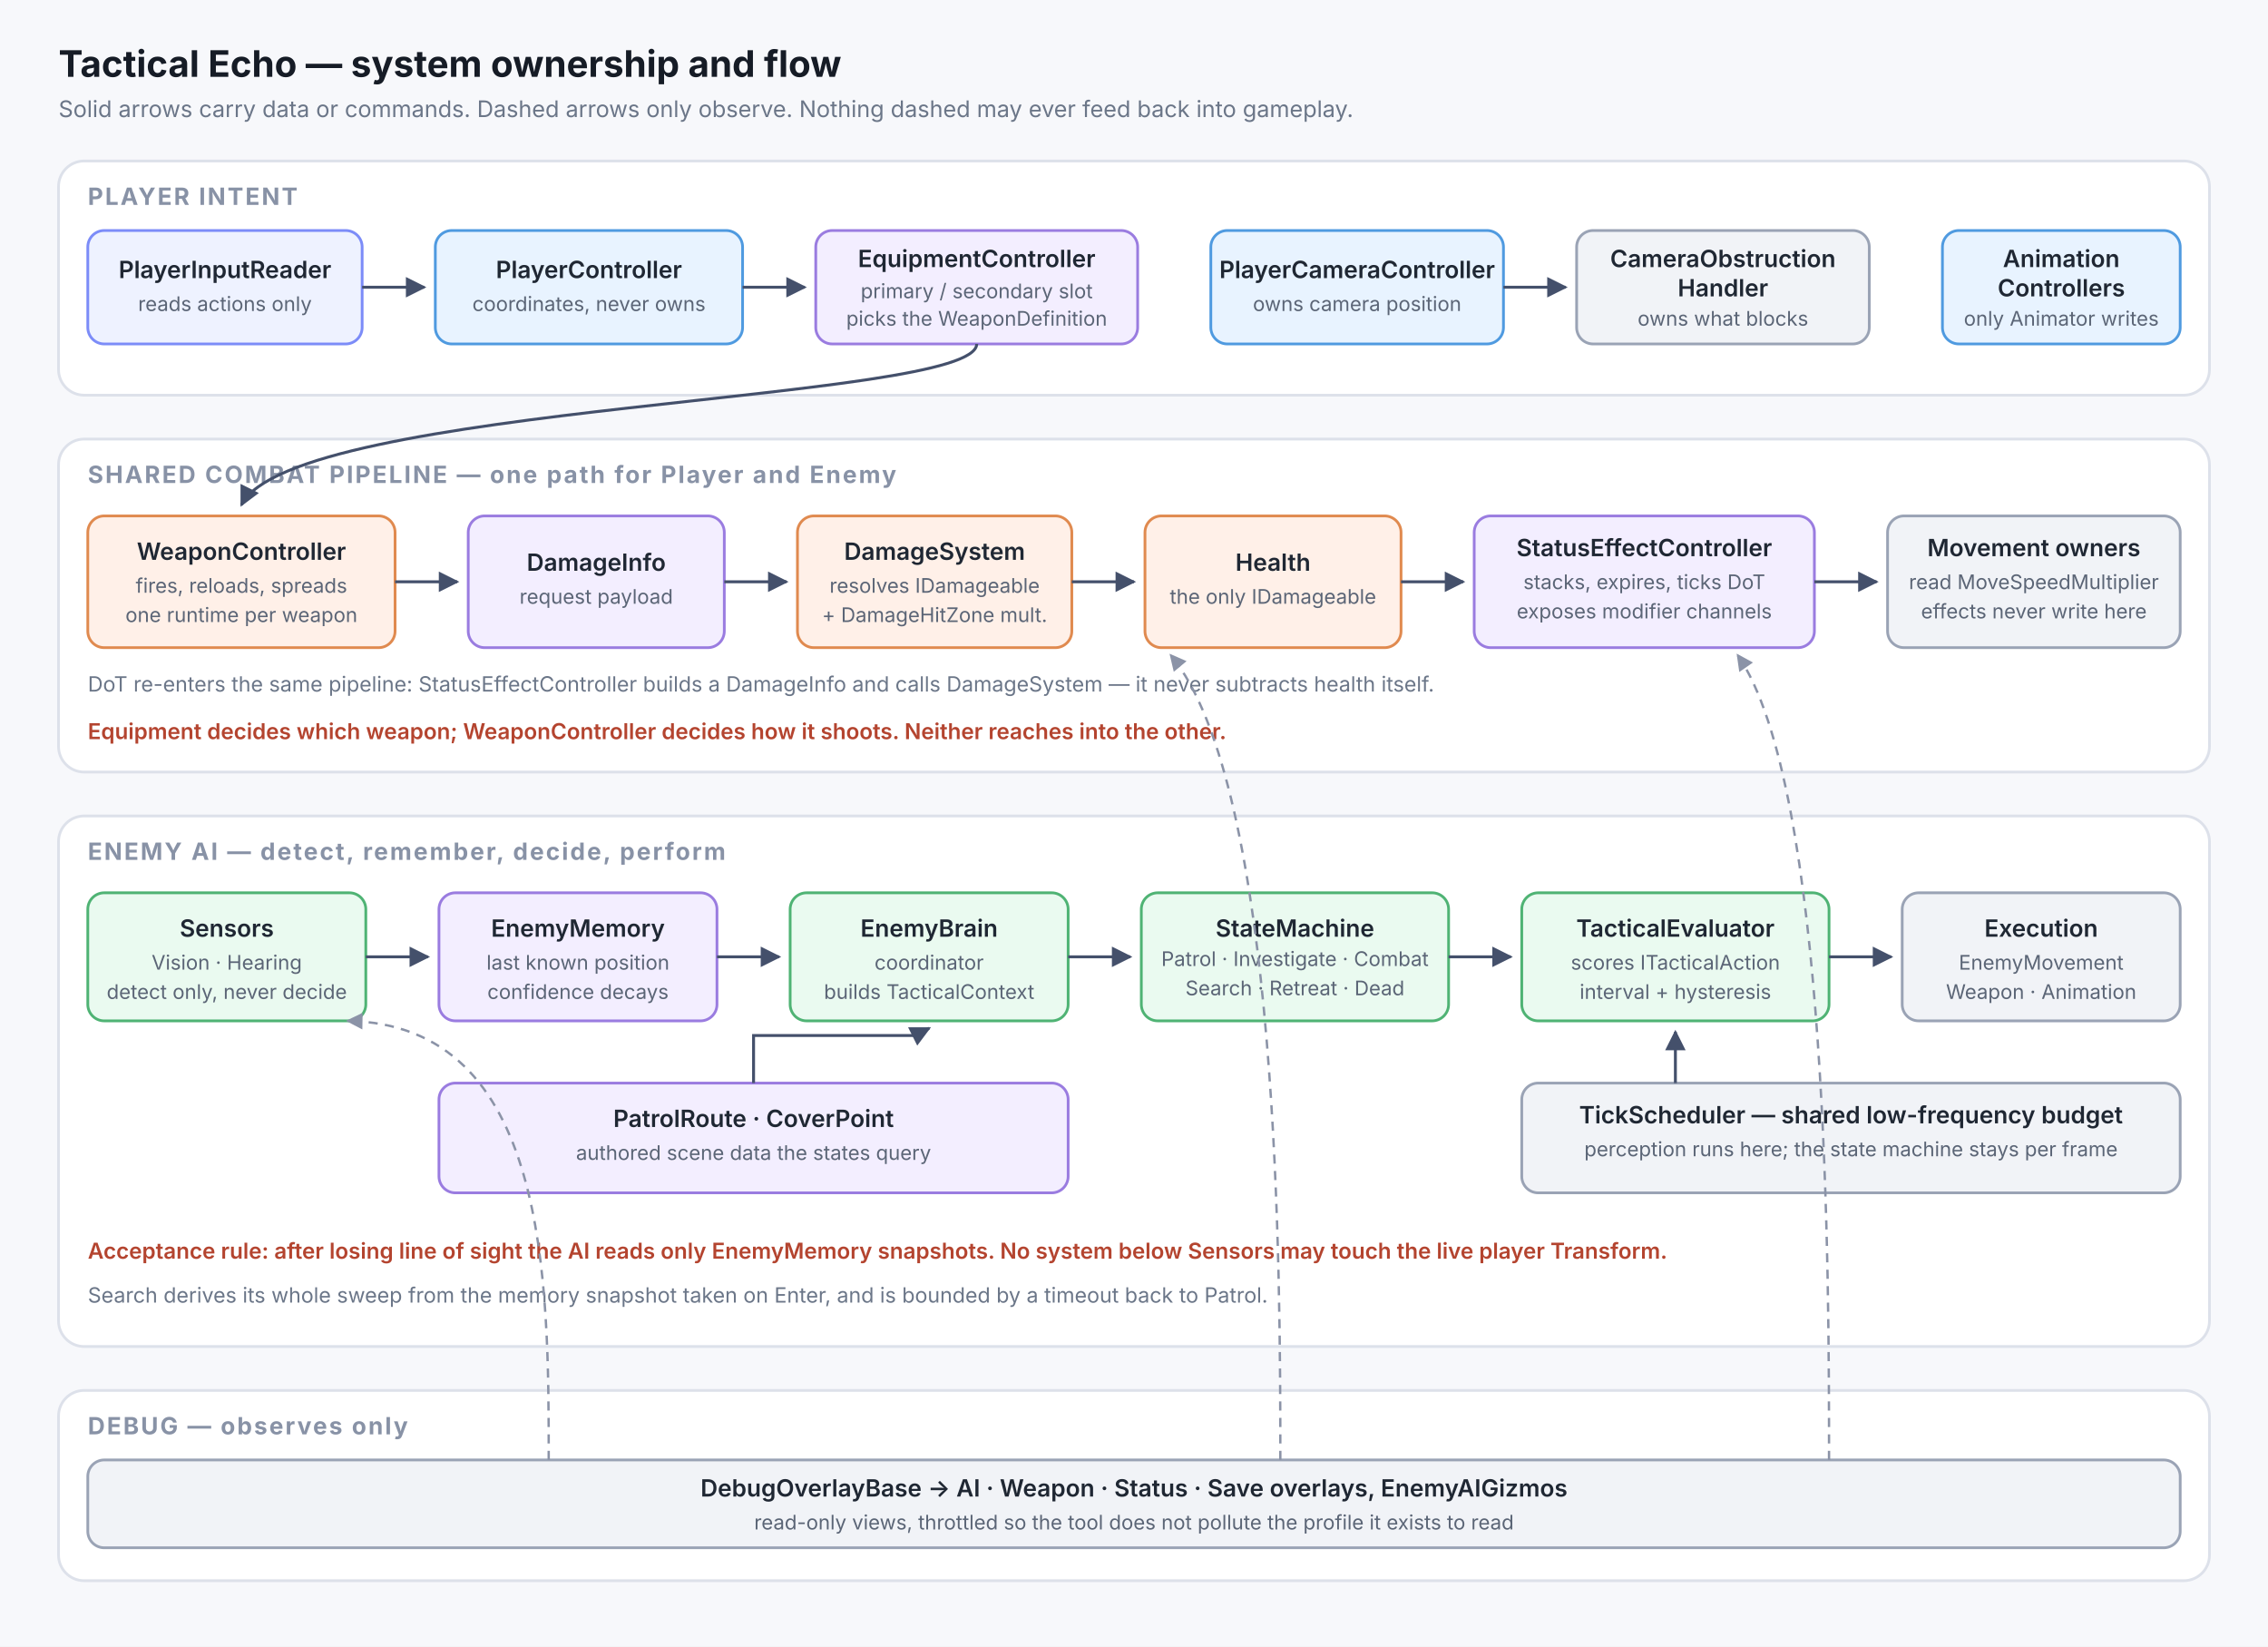
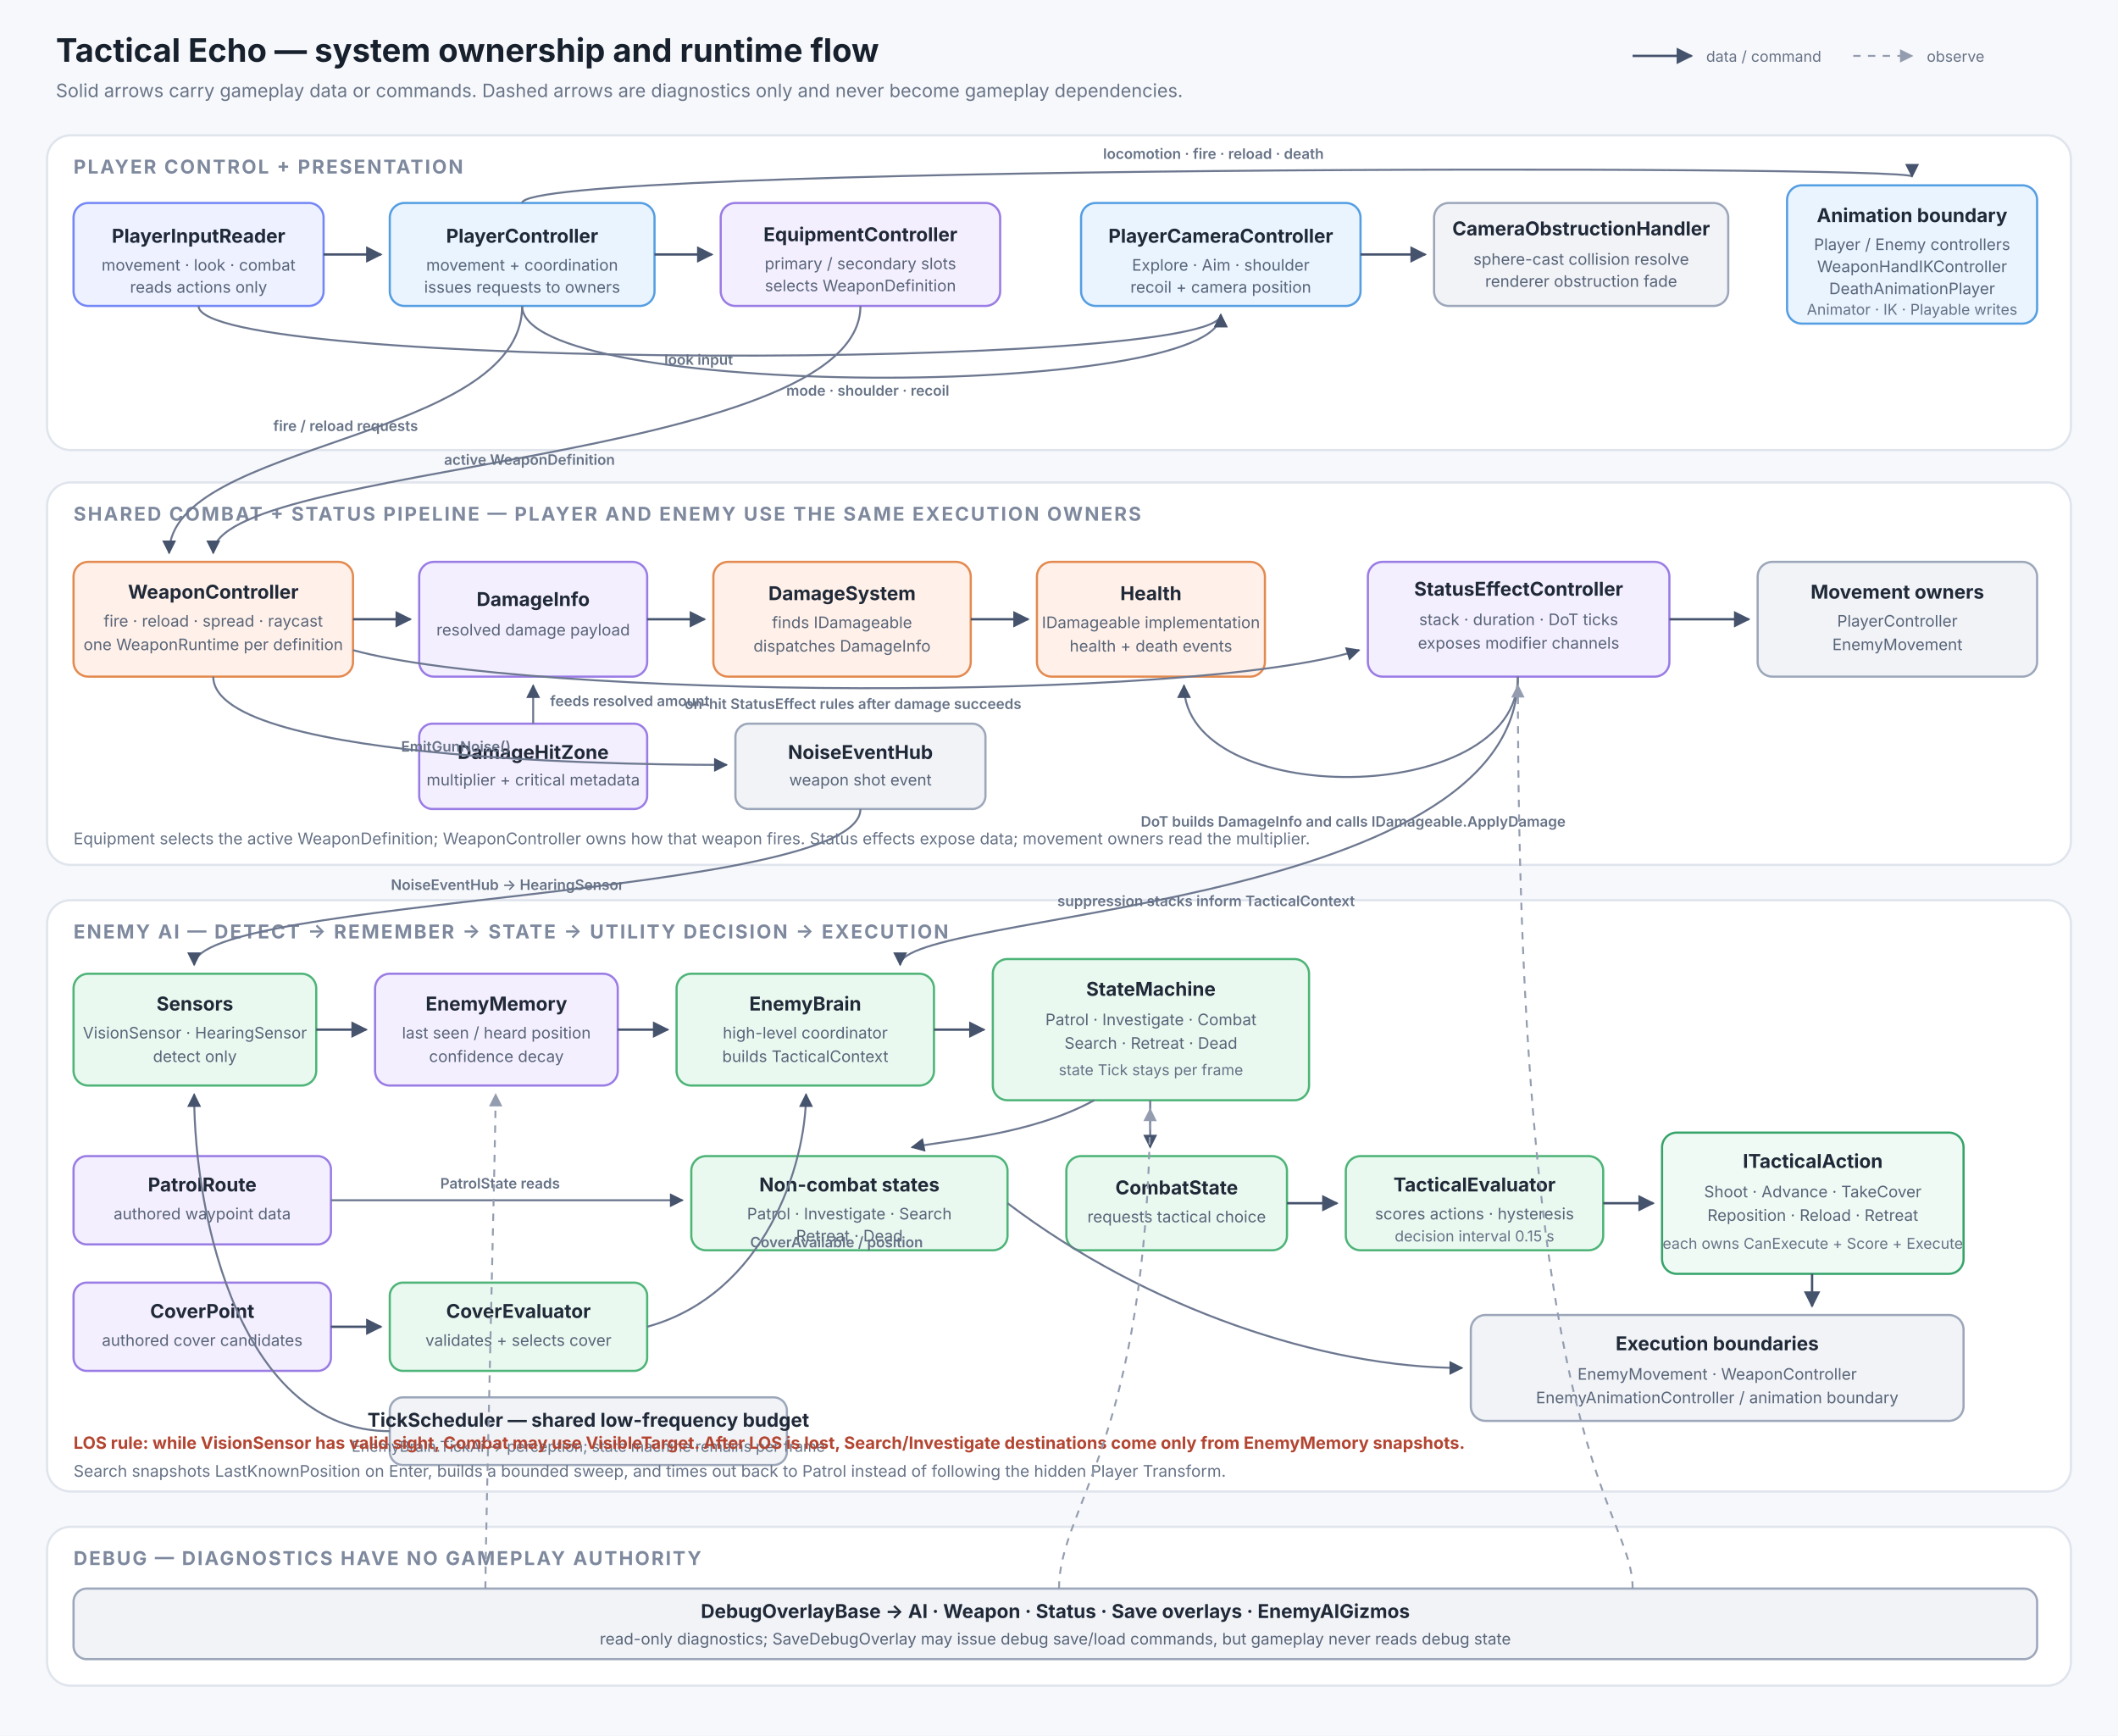
- <svg xmlns="http://www.w3.org/2000/svg" viewBox="0 0 1240 900" width="1240" height="900" font-family="Inter, Segoe UI, Helvetica, Arial, sans-serif">
+ <svg xmlns="http://www.w3.org/2000/svg" viewBox="0 0 1440 1180" width="1440" height="1180" font-family="Inter, Segoe UI, Helvetica, Arial, sans-serif">
  <defs>
-     <marker id="a" viewBox="0 0 10 10" refX="9" refY="5" markerWidth="7" markerHeight="7" orient="auto-start-reverse">
-       <path d="M0,0 L10,5 L0,10 z" fill="#44506b" />
+     <marker id="arrow" viewBox="0 0 10 10" refX="9" refY="5" markerWidth="7" markerHeight="7" orient="auto-start-reverse">
+       <path d="M0,0 L10,5 L0,10 z" fill="#46536d" />
    </marker>
-     <marker id="ad" viewBox="0 0 10 10" refX="9" refY="5" markerWidth="7" markerHeight="7" orient="auto-start-reverse">
-       <path d="M0,0 L10,5 L0,10 z" fill="#8b93a7" />
+     <marker id="observeArrow" viewBox="0 0 10 10" refX="9" refY="5" markerWidth="7" markerHeight="7" orient="auto-start-reverse">
+       <path d="M0,0 L10,5 L0,10 z" fill="#949db0" />
    </marker>
    <style>
      .bg{fill:#f7f8fb}
-       .band{fill:#ffffff;stroke:#dde1ea;stroke-width:1.5;rx:14}
-       .blabel{font-size:13px;font-weight:700;fill:#8892a6;letter-spacing:.08em}
-       .node{rx:9;stroke-width:1.5}
-       .n-input{fill:#eef2ff;stroke:#7c8cf8}
-       .n-player{fill:#e8f3ff;stroke:#4f9ae0}
-       .n-combat{fill:#fff0e8;stroke:#e08a4f}
-       .n-ai{fill:#eafaf0;stroke:#4fb374}
-       .n-data{fill:#f3eeff;stroke:#9a7ce0}
-       .n-sys{fill:#f1f3f7;stroke:#9aa3b5}
-       .t{font-size:13px;font-weight:600;fill:#1f2733}
-       .ts{font-size:11px;fill:#5b6576}
-       .edge{stroke:#44506b;stroke-width:1.6;fill:none;marker-end:url(#a)}
-       .edge-d{stroke:#8b93a7;stroke-width:1.3;fill:none;stroke-dasharray:5 4;marker-end:url(#ad)}
-       .note{font-size:11.5px;fill:#6b7688}
-       .rule{font-size:12px;font-weight:600;fill:#b4442f}
-       .title{font-size:20px;font-weight:700;fill:#161c26}
-       .sub{font-size:12.5px;fill:#6b7688}
+       .band{fill:#ffffff;stroke:#dfe4ed;stroke-width:1.5}
+       .bandTitle{font-size:13px;font-weight:700;fill:#7e899e;letter-spacing:.09em}
+       .node{stroke-width:1.5}
+       .input{fill:#eef1ff;stroke:#7487f7}
+       .player{fill:#e9f4ff;stroke:#559ee2}
+       .combat{fill:#fff1e9;stroke:#e38a50}
+       .ai{fill:#eaf9f0;stroke:#4eb478}
+       .data{fill:#f4efff;stroke:#9a7ce5}
+       .system{fill:#f1f3f7;stroke:#9da7ba}
+       .action{fill:#effaf4;stroke:#36a46a}
+       .title{font-size:22px;font-weight:750;fill:#17202d}
+       .subtitle{font-size:12.5px;fill:#687487}
+       .nodeTitle{font-size:13px;font-weight:650;fill:#202938}
+       .nodeText{font-size:10.8px;fill:#586478}
+       .small{font-size:10.2px;fill:#667286}
+       .note{font-size:11px;fill:#667286}
+       .rule{font-size:11.5px;font-weight:650;fill:#b34531}
+       .edge{stroke:#46536d;stroke-width:1.6;fill:none;marker-end:url(#arrow)}
+       .edgeSoft{stroke:#6d7890;stroke-width:1.35;fill:none;marker-end:url(#arrow)}
+       .observe{stroke:#949db0;stroke-width:1.3;fill:none;stroke-dasharray:5 5;marker-end:url(#observeArrow)}
+       .label{font-size:9.8px;font-weight:600;fill:#667286}
    </style>
  </defs>
-   <rect class="bg" width="1240" height="900" />
-   <text class="title" x="32" y="42">Tactical Echo — system ownership and flow</text>
-   <text class="sub" x="32" y="64">Solid arrows carry data or commands. Dashed arrows only observe. Nothing dashed may ever feed back into gameplay.</text>
-   <rect class="band" x="32" y="88" width="1176" height="128" />
-   <text class="blabel" x="48" y="112">PLAYER INTENT</text>
-   <rect class="node n-input" x="48" y="126" width="150" height="62" />
-   <text class="t" x="123" y="152" text-anchor="middle">PlayerInputReader</text>
-   <text class="ts" x="123" y="170" text-anchor="middle">reads actions only</text>
-   <rect class="node n-player" x="238" y="126" width="168" height="62" />
-   <text class="t" x="322" y="152" text-anchor="middle">PlayerController</text>
-   <text class="ts" x="322" y="170" text-anchor="middle">coordinates, never owns</text>
-   <rect class="node n-data" x="446" y="126" width="176" height="62" />
-   <text class="t" x="534" y="146" text-anchor="middle">EquipmentController</text>
-   <text class="ts" x="534" y="163" text-anchor="middle">primary / secondary slot</text>
-   <text class="ts" x="534" y="178" text-anchor="middle">picks the WeaponDefinition</text>
-   <rect class="node n-player" x="662" y="126" width="160" height="62" />
-   <text class="t" x="742" y="152" text-anchor="middle">PlayerCameraController</text>
-   <text class="ts" x="742" y="170" text-anchor="middle">owns camera position</text>
-   <rect class="node n-sys" x="862" y="126" width="160" height="62" />
-   <text class="t" x="942" y="146" text-anchor="middle">CameraObstruction</text>
-   <text class="t" x="942" y="162" text-anchor="middle">Handler</text>
-   <text class="ts" x="942" y="178" text-anchor="middle">owns what blocks</text>
-   <rect class="node n-player" x="1062" y="126" width="130" height="62" />
-   <text class="t" x="1127" y="146" text-anchor="middle">Animation</text>
-   <text class="t" x="1127" y="162" text-anchor="middle">Controllers</text>
-   <text class="ts" x="1127" y="178" text-anchor="middle">only Animator writes</text>
-   <path class="edge" d="M198,157 L232,157" />
-   <path class="edge" d="M406,157 L440,157" />
-   <path class="edge" d="M822,157 L856,157" />
-   <rect class="band" x="32" y="240" width="1176" height="182" />
-   <text class="blabel" x="48" y="264">SHARED COMBAT PIPELINE — one path for Player and Enemy</text>
-   <rect class="node n-combat" x="48" y="282" width="168" height="72" />
-   <text class="t" x="132" y="306" text-anchor="middle">WeaponController</text>
-   <text class="ts" x="132" y="324" text-anchor="middle">fires, reloads, spreads</text>
-   <text class="ts" x="132" y="340" text-anchor="middle">one runtime per weapon</text>
-   <rect class="node n-data" x="256" y="282" width="140" height="72" />
-   <text class="t" x="326" y="312" text-anchor="middle">DamageInfo</text>
-   <text class="ts" x="326" y="330" text-anchor="middle">request payload</text>
-   <rect class="node n-combat" x="436" y="282" width="150" height="72" />
-   <text class="t" x="511" y="306" text-anchor="middle">DamageSystem</text>
-   <text class="ts" x="511" y="324" text-anchor="middle">resolves IDamageable</text>
-   <text class="ts" x="511" y="340" text-anchor="middle">+ DamageHitZone mult.</text>
-   <rect class="node n-combat" x="626" y="282" width="140" height="72" />
-   <text class="t" x="696" y="312" text-anchor="middle">Health</text>
-   <text class="ts" x="696" y="330" text-anchor="middle">the only IDamageable</text>
-   <rect class="node n-data" x="806" y="282" width="186" height="72" />
-   <text class="t" x="899" y="304" text-anchor="middle">StatusEffectController</text>
-   <text class="ts" x="899" y="322" text-anchor="middle">stacks, expires, ticks DoT</text>
-   <text class="ts" x="899" y="338" text-anchor="middle">exposes modifier channels</text>
-   <rect class="node n-sys" x="1032" y="282" width="160" height="72" />
-   <text class="t" x="1112" y="304" text-anchor="middle">Movement owners</text>
-   <text class="ts" x="1112" y="322" text-anchor="middle">read MoveSpeedMultiplier</text>
-   <text class="ts" x="1112" y="338" text-anchor="middle">effects never write here</text>
-   <path class="edge" d="M216,318 L250,318" />
-   <path class="edge" d="M396,318 L430,318" />
-   <path class="edge" d="M586,318 L620,318" />
-   <path class="edge" d="M766,318 L800,318" />
-   <path class="edge" d="M992,318 L1026,318" />
-   <text class="note" x="48" y="378">DoT re-enters the same pipeline: StatusEffectController builds a DamageInfo and calls DamageSystem — it never subtracts health itself.</text>
-   <text class="rule" x="48" y="404">Equipment decides which weapon; WeaponController decides how it shoots. Neither reaches into the other.</text>
-   <path class="edge" d="M534,188 C534,220 160,220 132,276" />
-   <rect class="band" x="32" y="446" width="1176" height="290" />
-   <text class="blabel" x="48" y="470">ENEMY AI — detect, remember, decide, perform</text>
-   <rect class="node n-ai" x="48" y="488" width="152" height="70" />
-   <text class="t" x="124" y="512" text-anchor="middle">Sensors</text>
-   <text class="ts" x="124" y="530" text-anchor="middle">Vision · Hearing</text>
-   <text class="ts" x="124" y="546" text-anchor="middle">detect only, never decide</text>
-   <rect class="node n-data" x="240" y="488" width="152" height="70" />
-   <text class="t" x="316" y="512" text-anchor="middle">EnemyMemory</text>
-   <text class="ts" x="316" y="530" text-anchor="middle">last known position</text>
-   <text class="ts" x="316" y="546" text-anchor="middle">confidence decays</text>
-   <rect class="node n-ai" x="432" y="488" width="152" height="70" />
-   <text class="t" x="508" y="512" text-anchor="middle">EnemyBrain</text>
-   <text class="ts" x="508" y="530" text-anchor="middle">coordinator</text>
-   <text class="ts" x="508" y="546" text-anchor="middle">builds TacticalContext</text>
-   <rect class="node n-ai" x="624" y="488" width="168" height="70" />
-   <text class="t" x="708" y="512" text-anchor="middle">StateMachine</text>
-   <text class="ts" x="708" y="528" text-anchor="middle">Patrol · Investigate · Combat</text>
-   <text class="ts" x="708" y="544" text-anchor="middle">Search · Retreat · Dead</text>
-   <rect class="node n-ai" x="832" y="488" width="168" height="70" />
-   <text class="t" x="916" y="512" text-anchor="middle">TacticalEvaluator</text>
-   <text class="ts" x="916" y="530" text-anchor="middle">scores ITacticalAction</text>
-   <text class="ts" x="916" y="546" text-anchor="middle">interval + hysteresis</text>
-   <rect class="node n-sys" x="1040" y="488" width="152" height="70" />
-   <text class="t" x="1116" y="512" text-anchor="middle">Execution</text>
-   <text class="ts" x="1116" y="530" text-anchor="middle">EnemyMovement</text>
-   <text class="ts" x="1116" y="546" text-anchor="middle">Weapon · Animation</text>
-   <path class="edge" d="M200,523 L234,523" />
-   <path class="edge" d="M392,523 L426,523" />
-   <path class="edge" d="M584,523 L618,523" />
-   <path class="edge" d="M792,523 L826,523" />
-   <path class="edge" d="M1000,523 L1034,523" />
-   <rect class="node n-data" x="240" y="592" width="344" height="60" />
-   <text class="t" x="412" y="616" text-anchor="middle">PatrolRoute · CoverPoint</text>
-   <text class="ts" x="412" y="634" text-anchor="middle">authored scene data the states query</text>
-   <path class="edge" d="M412,592 L412,566 L500,566 L508,562" />
-   <rect class="node n-sys" x="832" y="592" width="360" height="60" />
-   <text class="t" x="1012" y="614" text-anchor="middle">TickScheduler — shared low-frequency budget</text>
-   <text class="ts" x="1012" y="632" text-anchor="middle">perception runs here; the state machine stays per frame</text>
-   <path class="edge" d="M916,592 L916,564" />
-   <text class="rule" x="48" y="688">Acceptance rule: after losing line of sight the AI reads only EnemyMemory snapshots. No system below Sensors may touch the live player Transform.</text>
-   <text class="note" x="48" y="712">Search derives its whole sweep from the memory snapshot taken on Enter, and is bounded by a timeout back to Patrol.</text>
-   <rect class="band" x="32" y="760" width="1176" height="104" />
-   <text class="blabel" x="48" y="784">DEBUG — observes only</text>
-   <rect class="node n-sys" x="48" y="798" width="1144" height="48" />
-   <text class="t" x="620" y="818" text-anchor="middle">DebugOverlayBase → AI · Weapon · Status · Save overlays, EnemyAIGizmos</text>
-   <text class="ts" x="620" y="836" text-anchor="middle">read-only views, throttled so the tool does not pollute the profile it exists to read</text>
-   <path class="edge-d" d="M300,798 C300,700 300,560 190,558" />
-   <path class="edge-d" d="M700,798 C700,700 700,430 640,358" />
-   <path class="edge-d" d="M1000,798 C1000,700 1000,430 950,358" />
+   <rect class="bg" width="1440" height="1180" />
+   <text class="title" x="38" y="42">Tactical Echo — system ownership and runtime flow</text>
+   <text class="subtitle" x="38" y="66">Solid arrows carry gameplay data or commands. Dashed arrows are diagnostics only and never become gameplay dependencies.</text>
+   <line x1="1110" y1="38" x2="1150" y2="38" class="edge" />
+   <text class="small" x="1160" y="42">data / command</text>
+   <line x1="1260" y1="38" x2="1300" y2="38" class="observe" />
+   <text class="small" x="1310" y="42">observe</text>
+   <rect class="band" x="32" y="92" width="1376" height="214" rx="16" />
+   <text class="bandTitle" x="50" y="118">PLAYER CONTROL + PRESENTATION</text>
+   <rect class="node input" x="50" y="138" width="170" height="70" rx="10" />
+   <text class="nodeTitle" x="135" y="165" text-anchor="middle">PlayerInputReader</text>
+   <text class="nodeText" x="135" y="184" text-anchor="middle">movement · look · combat</text>
+   <text class="nodeText" x="135" y="199" text-anchor="middle">reads actions only</text>
+   <rect class="node player" x="265" y="138" width="180" height="70" rx="10" />
+   <text class="nodeTitle" x="355" y="165" text-anchor="middle">PlayerController</text>
+   <text class="nodeText" x="355" y="184" text-anchor="middle">movement + coordination</text>
+   <text class="nodeText" x="355" y="199" text-anchor="middle">issues requests to owners</text>
+   <rect class="node data" x="490" y="138" width="190" height="70" rx="10" />
+   <text class="nodeTitle" x="585" y="164" text-anchor="middle">EquipmentController</text>
+   <text class="nodeText" x="585" y="183" text-anchor="middle">primary / secondary slots</text>
+   <text class="nodeText" x="585" y="198" text-anchor="middle">selects WeaponDefinition</text>
+   <rect class="node player" x="735" y="138" width="190" height="70" rx="10" />
+   <text class="nodeTitle" x="830" y="165" text-anchor="middle">PlayerCameraController</text>
+   <text class="nodeText" x="830" y="184" text-anchor="middle">Explore · Aim · shoulder</text>
+   <text class="nodeText" x="830" y="199" text-anchor="middle">recoil + camera position</text>
+   <rect class="node system" x="975" y="138" width="200" height="70" rx="10" />
+   <text class="nodeTitle" x="1075" y="160" text-anchor="middle">CameraObstructionHandler</text>
+   <text class="nodeText" x="1075" y="180" text-anchor="middle">sphere-cast collision resolve</text>
+   <text class="nodeText" x="1075" y="195" text-anchor="middle">renderer obstruction fade</text>
+   <rect class="node player" x="1215" y="126" width="170" height="94" rx="10" />
+   <text class="nodeTitle" x="1300" y="151" text-anchor="middle">Animation boundary</text>
+   <text class="nodeText" x="1300" y="170" text-anchor="middle">Player / Enemy controllers</text>
+   <text class="nodeText" x="1300" y="185" text-anchor="middle">WeaponHandIKController</text>
+   <text class="nodeText" x="1300" y="200" text-anchor="middle">DeathAnimationPlayer</text>
+   <text class="small" x="1300" y="214" text-anchor="middle">Animator · IK · Playable writes</text>
+   <path class="edge" d="M220,173 L259,173" />
+   <path class="edge" d="M445,173 L484,173" />
+   <path class="edge" d="M925,173 L969,173" />
+   <path class="edgeSoft" d="M135,208 C135,252 830,252 830,214" />
+   <text class="label" x="475" y="248" text-anchor="middle">look input</text>
+   <path class="edgeSoft" d="M355,208 C355,272 830,272 830,214" />
+   <text class="label" x="590" y="269" text-anchor="middle">mode · shoulder · recoil</text>
+   <path class="edgeSoft" d="M355,138 C355,112 1300,112 1300,120" />
+   <text class="label" x="825" y="108" text-anchor="middle">locomotion · fire · reload · death</text>
+   <rect class="band" x="32" y="328" width="1376" height="260" rx="16" />
+   <text class="bandTitle" x="50" y="354">SHARED COMBAT + STATUS PIPELINE — PLAYER AND ENEMY USE THE SAME EXECUTION OWNERS</text>
+   <rect class="node combat" x="50" y="382" width="190" height="78" rx="10" />
+   <text class="nodeTitle" x="145" y="407" text-anchor="middle">WeaponController</text>
+   <text class="nodeText" x="145" y="426" text-anchor="middle">fire · reload · spread · raycast</text>
+   <text class="nodeText" x="145" y="442" text-anchor="middle">one WeaponRuntime per definition</text>
+   <rect class="node data" x="285" y="382" width="155" height="78" rx="10" />
+   <text class="nodeTitle" x="362.5" y="412" text-anchor="middle">DamageInfo</text>
+   <text class="nodeText" x="362.5" y="432" text-anchor="middle">resolved damage payload</text>
+   <rect class="node combat" x="485" y="382" width="175" height="78" rx="10" />
+   <text class="nodeTitle" x="572.5" y="408" text-anchor="middle">DamageSystem</text>
+   <text class="nodeText" x="572.5" y="427" text-anchor="middle">finds IDamageable</text>
+   <text class="nodeText" x="572.5" y="443" text-anchor="middle">dispatches DamageInfo</text>
+   <rect class="node combat" x="705" y="382" width="155" height="78" rx="10" />
+   <text class="nodeTitle" x="782.5" y="408" text-anchor="middle">Health</text>
+   <text class="nodeText" x="782.5" y="427" text-anchor="middle">IDamageable implementation</text>
+   <text class="nodeText" x="782.5" y="443" text-anchor="middle">health + death events</text>
+   <rect class="node data" x="930" y="382" width="205" height="78" rx="10" />
+   <text class="nodeTitle" x="1032.5" y="405" text-anchor="middle">StatusEffectController</text>
+   <text class="nodeText" x="1032.5" y="425" text-anchor="middle">stack · duration · DoT ticks</text>
+   <text class="nodeText" x="1032.5" y="441" text-anchor="middle">exposes modifier channels</text>
+   <rect class="node system" x="1195" y="382" width="190" height="78" rx="10" />
+   <text class="nodeTitle" x="1290" y="407" text-anchor="middle">Movement owners</text>
+   <text class="nodeText" x="1290" y="426" text-anchor="middle">PlayerController</text>
+   <text class="nodeText" x="1290" y="442" text-anchor="middle">EnemyMovement</text>
+   <path class="edge" d="M240,421 L279,421" />
+   <path class="edge" d="M440,421 L479,421" />
+   <path class="edge" d="M660,421 L699,421" />
+   <path class="edge" d="M1135,421 L1189,421" />
+   <rect class="node data" x="285" y="492" width="155" height="58" rx="9" />
+   <text class="nodeTitle" x="362.5" y="516" text-anchor="middle">DamageHitZone</text>
+   <text class="nodeText" x="362.5" y="534" text-anchor="middle">multiplier + critical metadata</text>
+   <path class="edgeSoft" d="M362.5,492 L362.5,466" />
+   <text class="label" x="374" y="480">feeds resolved amount</text>
+   <rect class="node system" x="500" y="492" width="170" height="58" rx="9" />
+   <text class="nodeTitle" x="585" y="516" text-anchor="middle">NoiseEventHub</text>
+   <text class="nodeText" x="585" y="534" text-anchor="middle">weapon shot event</text>
+   <path class="edgeSoft" d="M145,460 C145,520 460,520 494,520" />
+   <text class="label" x="310" y="511" text-anchor="middle">EmitGunNoise()</text>
+   <path class="edgeSoft" d="M240,442 C360,475 810,478 924,442" />
+   <text class="label" x="580" y="482" text-anchor="middle">on-hit StatusEffect rules after damage succeeds</text>
+   <path class="edgeSoft" d="M1032,460 C1032,550 805,550 805,466" />
+   <text class="label" x="920" y="562" text-anchor="middle">DoT builds DamageInfo and calls IDamageable.ApplyDamage</text>
+   <text class="note" x="50" y="574">Equipment selects the active WeaponDefinition; WeaponController owns how that weapon fires. Status effects expose data; movement owners read the multiplier.</text>
+   <path class="edgeSoft" d="M585,208 C585,315 145,315 145,376" />
+   <text class="label" x="360" y="316" text-anchor="middle">active WeaponDefinition</text>
+   <path class="edgeSoft" d="M355,208 C355,300 115,300 115,376" />
+   <text class="label" x="235" y="293" text-anchor="middle">fire / reload requests</text>
+   <rect class="band" x="32" y="612" width="1376" height="402" rx="16" />
+   <text class="bandTitle" x="50" y="638">ENEMY AI — DETECT → REMEMBER → STATE → UTILITY DECISION → EXECUTION</text>
+   <rect class="node ai" x="50" y="662" width="165" height="76" rx="10" />
+   <text class="nodeTitle" x="132.5" y="687" text-anchor="middle">Sensors</text>
+   <text class="nodeText" x="132.5" y="706" text-anchor="middle">VisionSensor · HearingSensor</text>
+   <text class="nodeText" x="132.5" y="722" text-anchor="middle">detect only</text>
+   <rect class="node data" x="255" y="662" width="165" height="76" rx="10" />
+   <text class="nodeTitle" x="337.5" y="687" text-anchor="middle">EnemyMemory</text>
+   <text class="nodeText" x="337.5" y="706" text-anchor="middle">last seen / heard position</text>
+   <text class="nodeText" x="337.5" y="722" text-anchor="middle">confidence decay</text>
+   <rect class="node ai" x="460" y="662" width="175" height="76" rx="10" />
+   <text class="nodeTitle" x="547.5" y="687" text-anchor="middle">EnemyBrain</text>
+   <text class="nodeText" x="547.5" y="706" text-anchor="middle">high-level coordinator</text>
+   <text class="nodeText" x="547.5" y="722" text-anchor="middle">builds TacticalContext</text>
+   <rect class="node ai" x="675" y="652" width="215" height="96" rx="10" />
+   <text class="nodeTitle" x="782.5" y="677" text-anchor="middle">StateMachine</text>
+   <text class="nodeText" x="782.5" y="697" text-anchor="middle">Patrol · Investigate · Combat</text>
+   <text class="nodeText" x="782.5" y="713" text-anchor="middle">Search · Retreat · Dead</text>
+   <text class="small" x="782.5" y="731" text-anchor="middle">state Tick stays per frame</text>
+   <path class="edge" d="M215,700 L249,700" />
+   <path class="edge" d="M420,700 L454,700" />
+   <path class="edge" d="M635,700 L669,700" />
+   <rect class="node ai" x="725" y="786" width="150" height="64" rx="10" />
+   <text class="nodeTitle" x="800" y="812" text-anchor="middle">CombatState</text>
+   <text class="nodeText" x="800" y="831" text-anchor="middle">requests tactical choice</text>
+   <path class="edgeSoft" d="M782,748 L782,780" />
+   <rect class="node ai" x="915" y="786" width="175" height="64" rx="10" />
+   <text class="nodeTitle" x="1002.5" y="810" text-anchor="middle">TacticalEvaluator</text>
+   <text class="nodeText" x="1002.5" y="829" text-anchor="middle">scores actions · hysteresis</text>
+   <text class="small" x="1002.5" y="844" text-anchor="middle">decision interval 0.15 s</text>
+   <path class="edge" d="M875,818 L909,818" />
+   <rect class="node action" x="1130" y="770" width="205" height="96" rx="10" />
+   <text class="nodeTitle" x="1232.5" y="794" text-anchor="middle">ITacticalAction</text>
+   <text class="nodeText" x="1232.5" y="814" text-anchor="middle">Shoot · Advance · TakeCover</text>
+   <text class="nodeText" x="1232.5" y="830" text-anchor="middle">Reposition · Reload · Retreat</text>
+   <text class="small" x="1232.5" y="849" text-anchor="middle">each owns CanExecute + Score + Execute</text>
+   <path class="edge" d="M1090,818 L1124,818" />
+   <rect class="node system" x="1000" y="894" width="335" height="72" rx="10" />
+   <text class="nodeTitle" x="1167.5" y="918" text-anchor="middle">Execution boundaries</text>
+   <text class="nodeText" x="1167.5" y="938" text-anchor="middle">EnemyMovement · WeaponController</text>
+   <text class="nodeText" x="1167.5" y="954" text-anchor="middle">EnemyAnimationController / animation boundary</text>
+   <path class="edge" d="M1232,866 L1232,888" />
+   <rect class="node ai" x="470" y="786" width="215" height="64" rx="10" />
+   <text class="nodeTitle" x="577.5" y="810" text-anchor="middle">Non-combat states</text>
+   <text class="nodeText" x="577.5" y="829" text-anchor="middle">Patrol · Investigate · Search</text>
+   <text class="nodeText" x="577.5" y="844" text-anchor="middle">Retreat · Dead</text>
+   <path class="edgeSoft" d="M744,748 C700,772 645,775 620,780" />
+   <path class="edgeSoft" d="M685,818 C780,890 900,930 994,930" />
+   <rect class="node data" x="50" y="786" width="175" height="60" rx="9" />
+   <text class="nodeTitle" x="137.5" y="810" text-anchor="middle">PatrolRoute</text>
+   <text class="nodeText" x="137.5" y="829" text-anchor="middle">authored waypoint data</text>
+   <path class="edgeSoft" d="M225,816 C320,816 395,816 464,816" />
+   <text class="label" x="340" y="808" text-anchor="middle">PatrolState reads</text>
+   <rect class="node data" x="50" y="872" width="175" height="60" rx="9" />
+   <text class="nodeTitle" x="137.5" y="896" text-anchor="middle">CoverPoint</text>
+   <text class="nodeText" x="137.5" y="915" text-anchor="middle">authored cover candidates</text>
+   <rect class="node ai" x="265" y="872" width="175" height="60" rx="9" />
+   <text class="nodeTitle" x="352.5" y="896" text-anchor="middle">CoverEvaluator</text>
+   <text class="nodeText" x="352.5" y="915" text-anchor="middle">validates + selects cover</text>
+   <path class="edge" d="M225,902 L259,902" />
+   <path class="edgeSoft" d="M440,902 C520,880 548,792 548,744" />
+   <text class="label" x="510" y="848">CoverAvailable / position</text>
+   <rect class="node system" x="265" y="950" width="270" height="46" rx="9" />
+   <text class="nodeTitle" x="400" y="970" text-anchor="middle">TickScheduler — shared low-frequency budget</text>
+   <text class="small" x="400" y="987" text-anchor="middle">EnemyBrain.TickAi → perception; state machine remains per frame</text>
+   <path class="edgeSoft" d="M265,973 C165,973 132,830 132,744" />
+   <path class="edgeSoft" d="M585,550 C585,610 132,610 132,656" />
+   <text class="label" x="345" y="605" text-anchor="middle">NoiseEventHub → HearingSensor</text>
+   <path class="edgeSoft" d="M1032,460 C1032,620 612,620 612,656" />
+   <text class="label" x="820" y="616" text-anchor="middle">suppression stacks inform TacticalContext</text>
+   <text class="rule" x="50" y="985">LOS rule: while VisionSensor has valid sight, Combat may use VisibleTarget. After LOS is lost, Search/Investigate destinations come only from EnemyMemory snapshots.</text>
+   <text class="note" x="50" y="1004">Search snapshots LastKnownPosition on Enter, builds a bounded sweep, and times out back to Patrol instead of following the hidden Player Transform.</text>
+   <rect class="band" x="32" y="1038" width="1376" height="108" rx="16" />
+   <text class="bandTitle" x="50" y="1064">DEBUG — DIAGNOSTICS HAVE NO GAMEPLAY AUTHORITY</text>
+   <rect class="node system" x="50" y="1080" width="1335" height="48" rx="9" />
+   <text class="nodeTitle" x="717.5" y="1100" text-anchor="middle">DebugOverlayBase → AI · Weapon · Status · Save overlays · EnemyAIGizmos</text>
+   <text class="nodeText" x="717.5" y="1118" text-anchor="middle">read-only diagnostics; SaveDebugOverlay may issue debug save/load commands, but gameplay never reads debug state</text>
+   <path class="observe" d="M330,1080 C330,1045 337,770 337,744" />
+   <path class="observe" d="M720,1080 C720,1025 780,980 782,754" />
+   <path class="observe" d="M1110,1080 C1110,1025 1032,995 1032,466" />
</svg>
